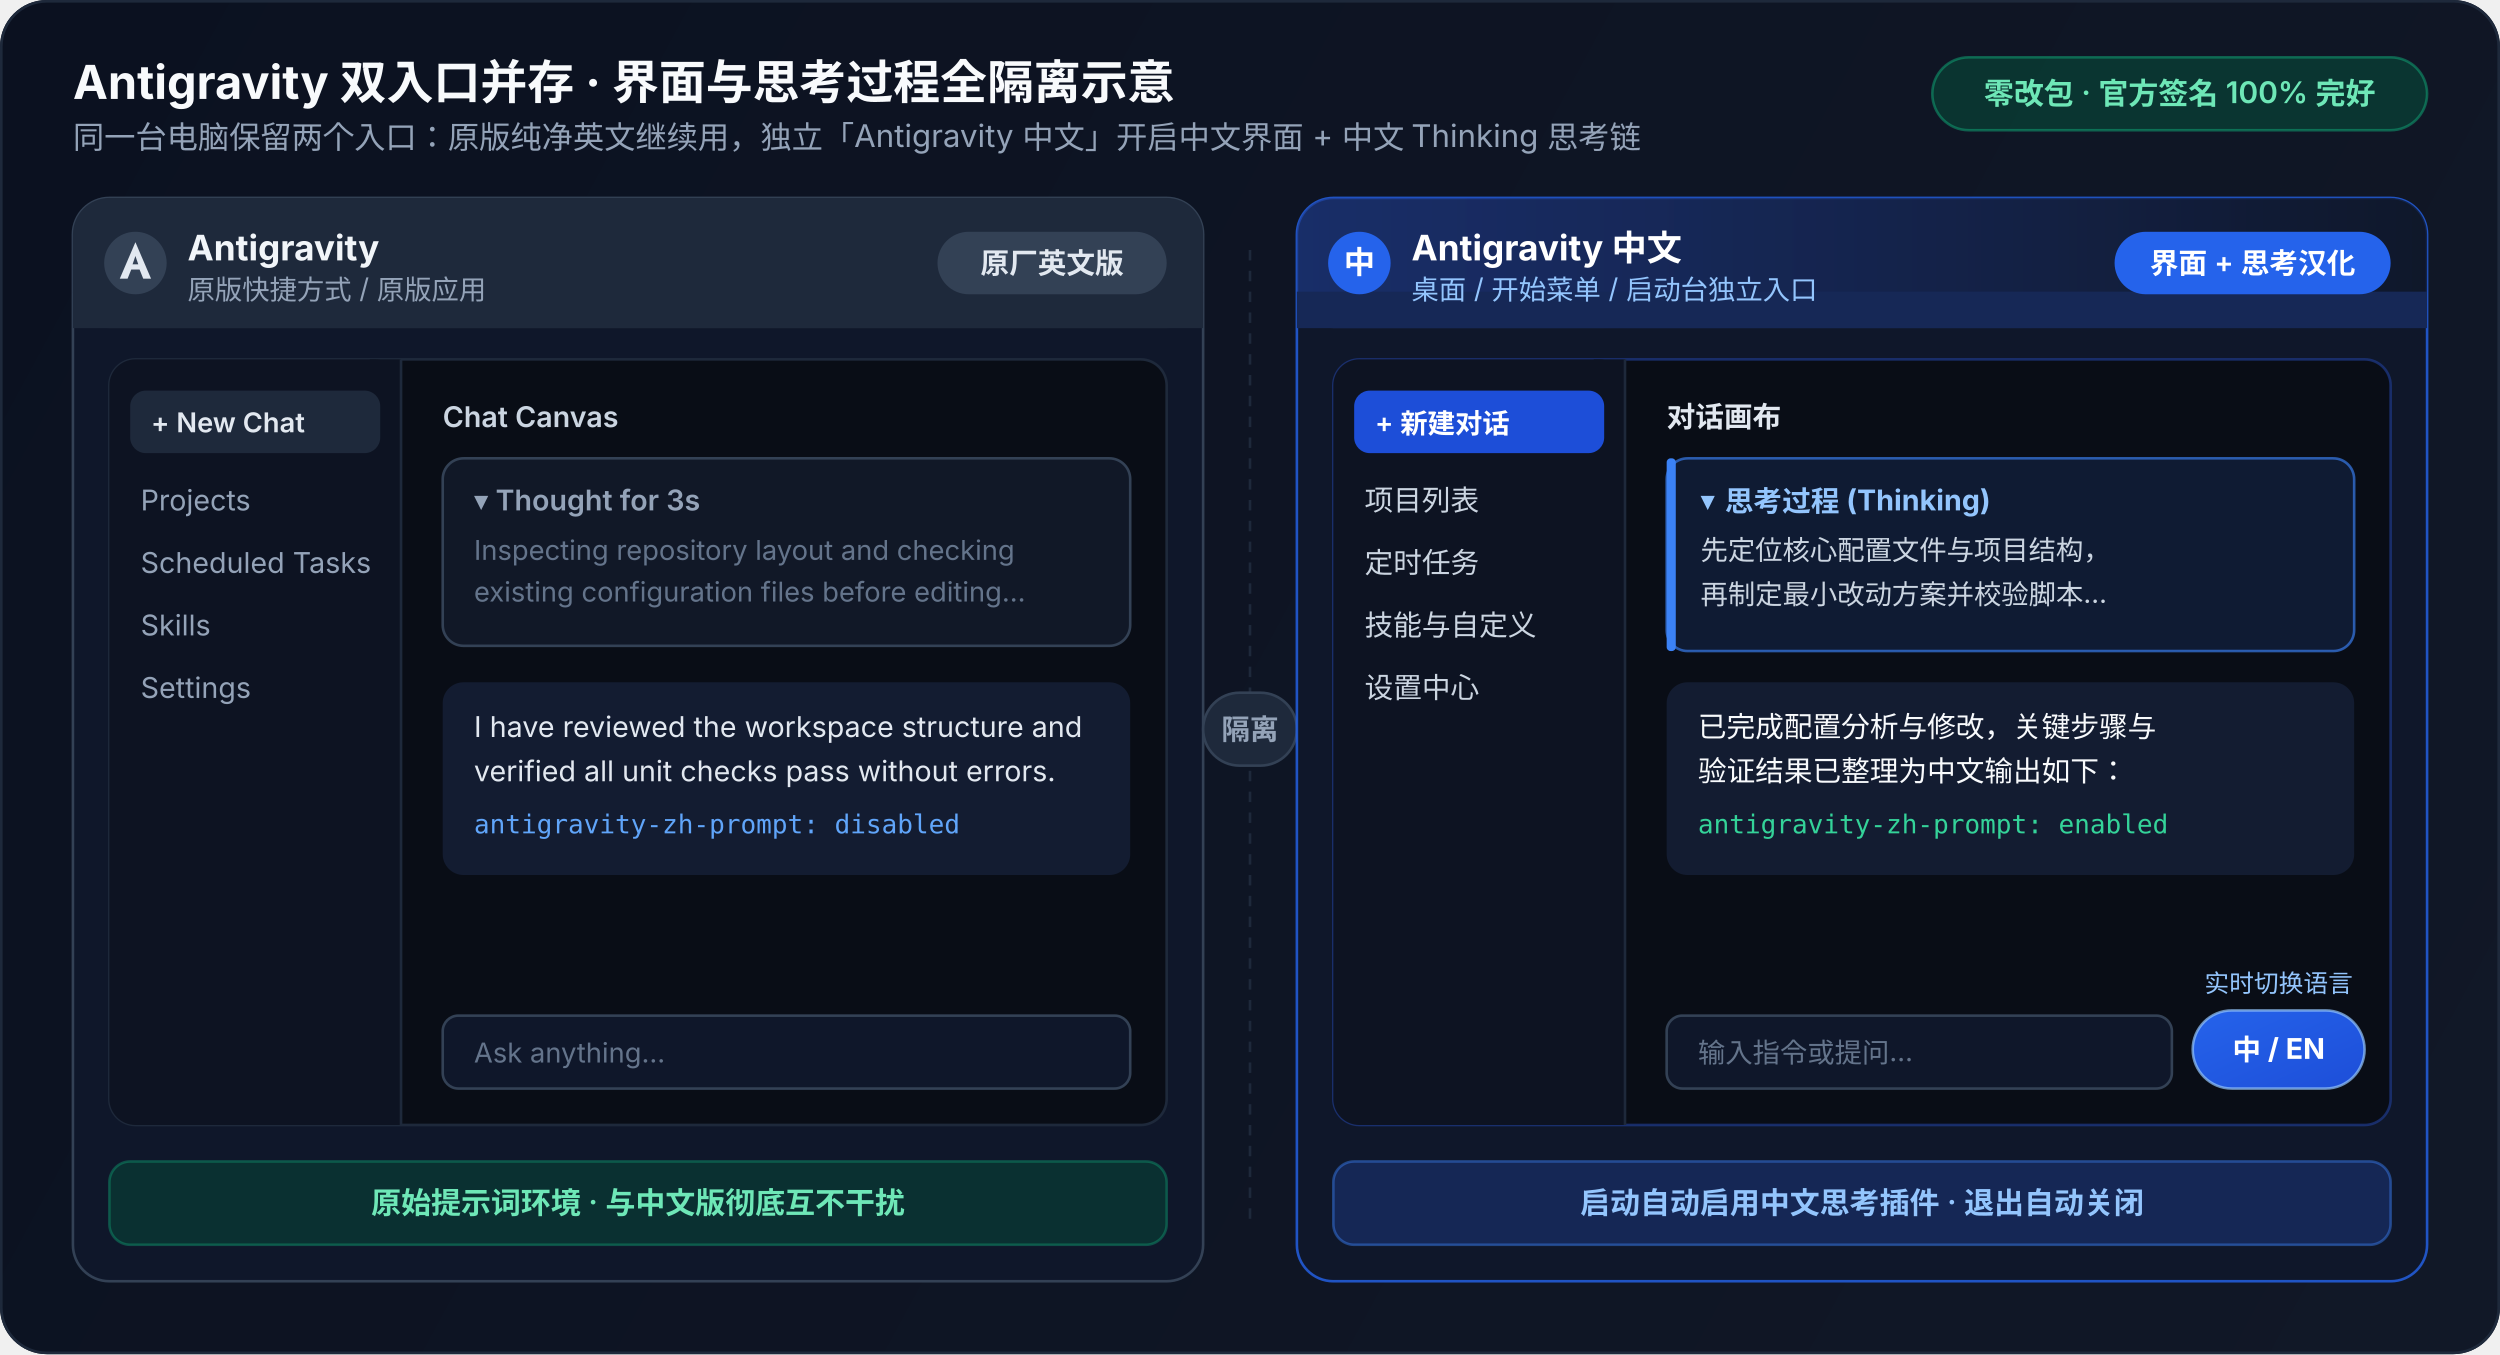
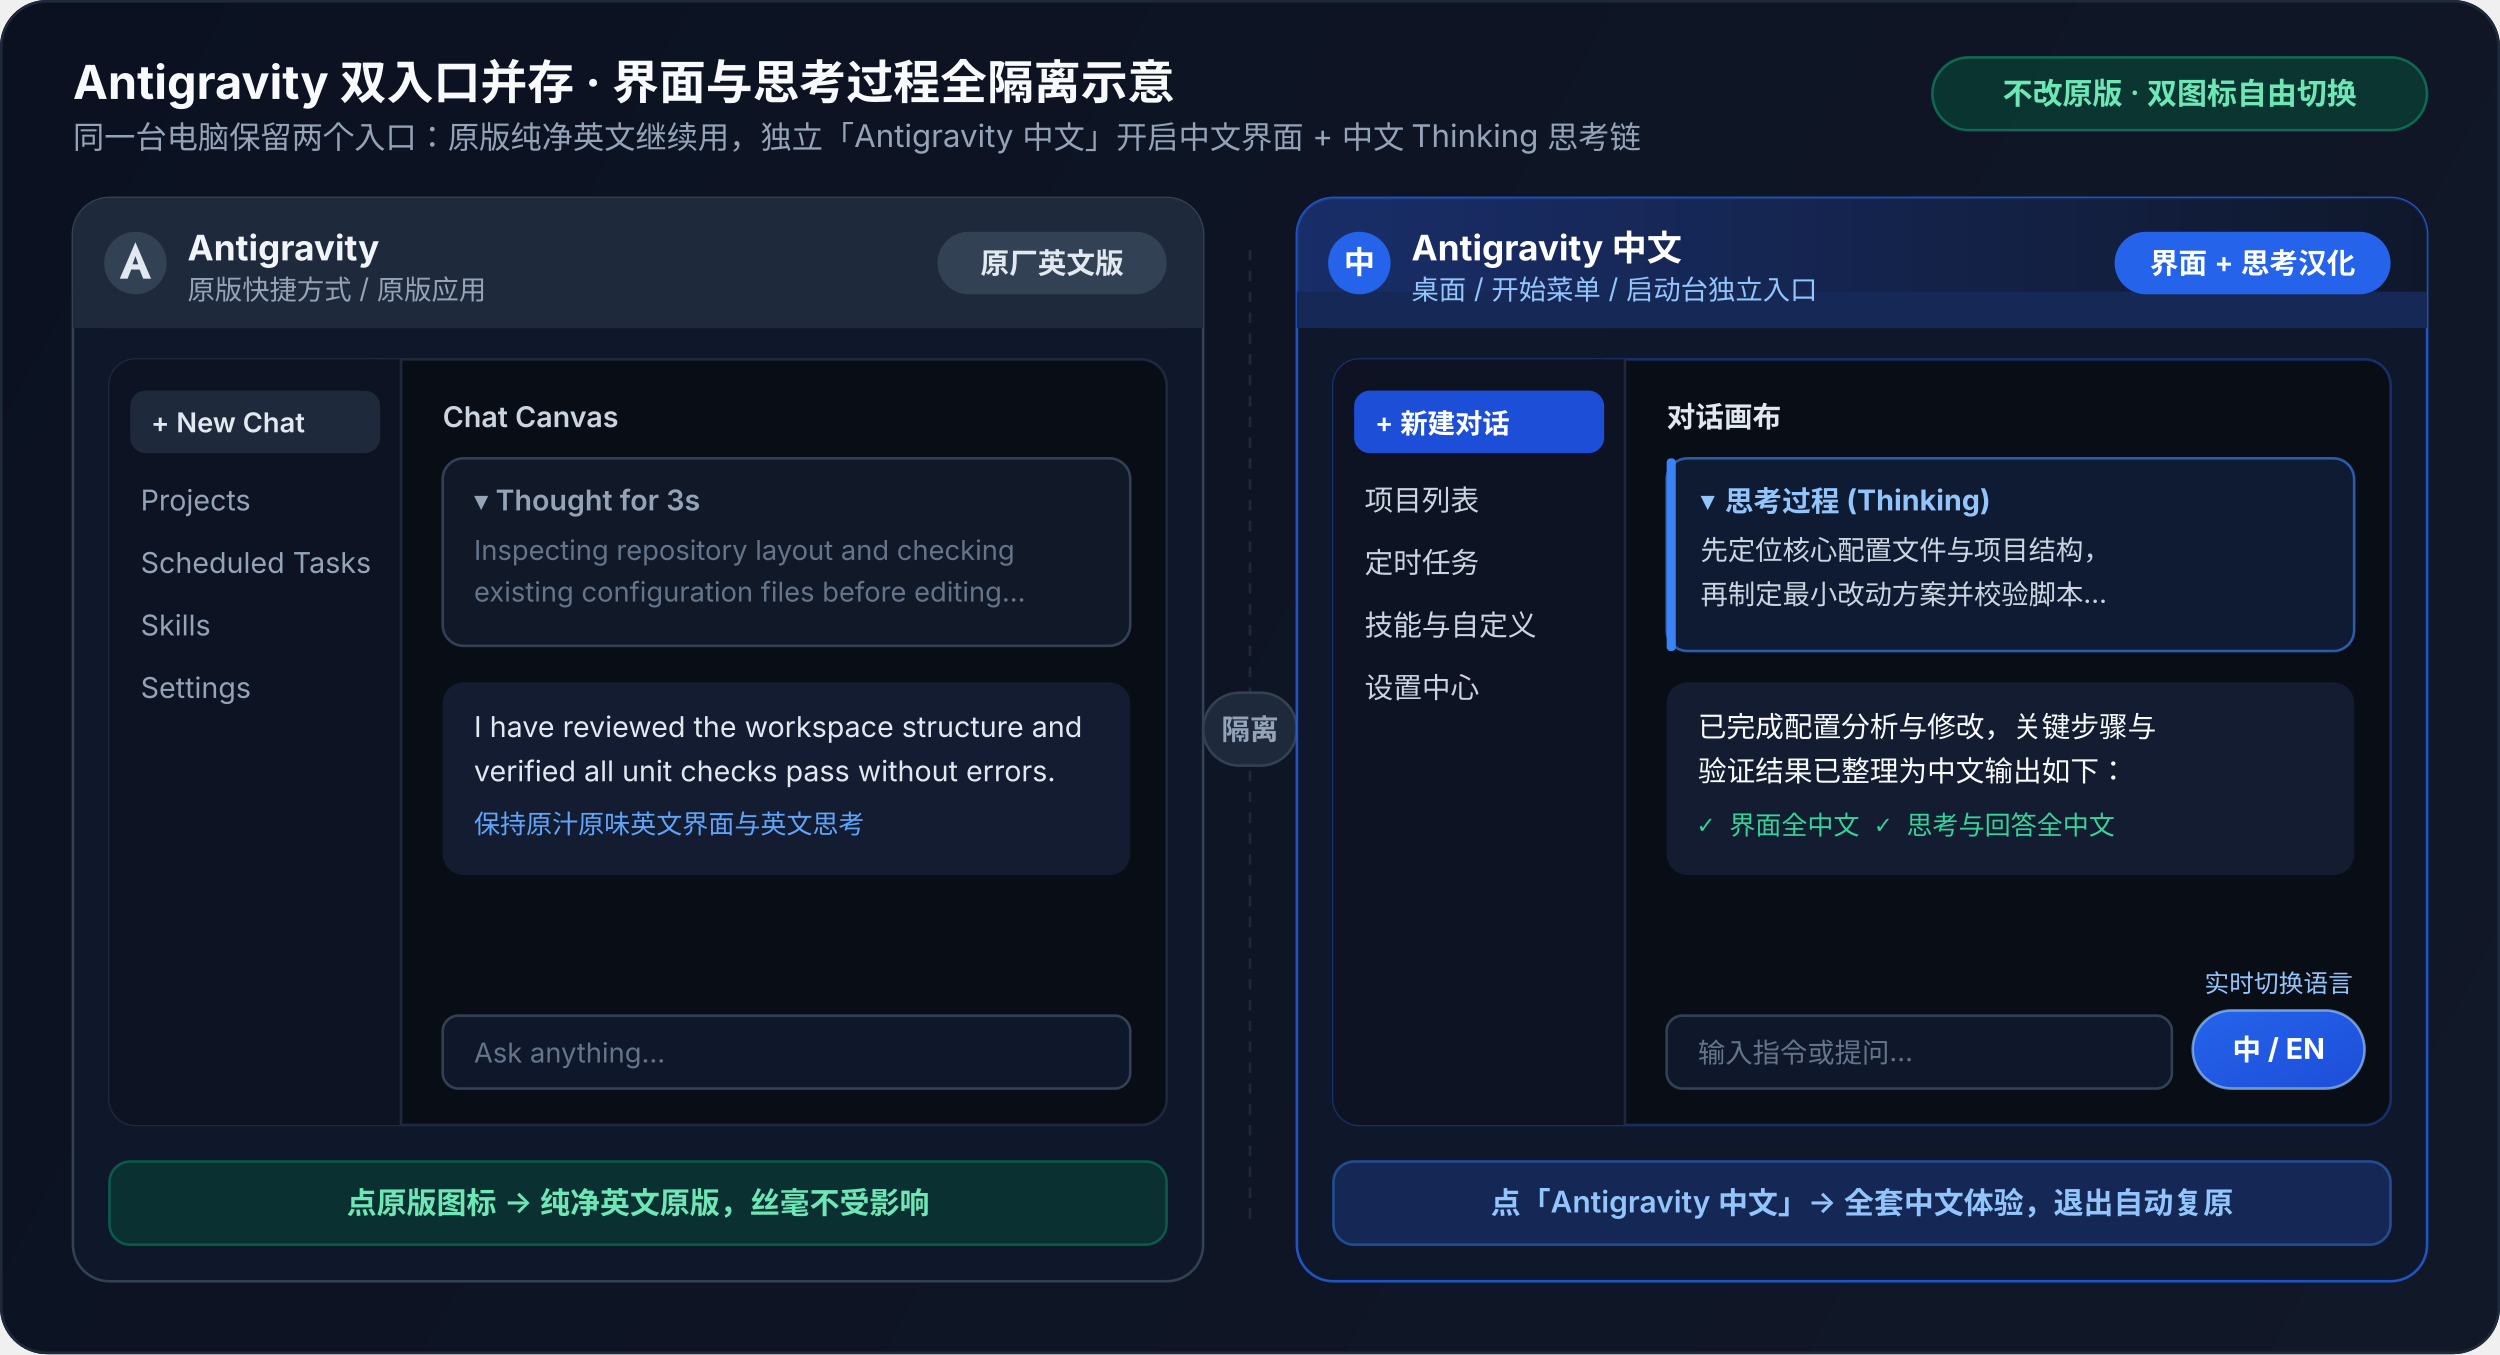
<svg xmlns="http://www.w3.org/2000/svg" viewBox="0 0 960 520" width="960" height="520" role="img" aria-label="Antigravity 双入口无损汉化示意图">
  <defs>
    <linearGradient id="canvasBg" x1="0" y1="0" x2="960" y2="520" gradientUnits="userSpaceOnUse">
      <stop offset="0%" stop-color="#0B1120" />
      <stop offset="100%" stop-color="#111827" />
    </linearGradient>
    <linearGradient id="zhHeaderGrad" x1="0" y1="0" x2="1" y2="0">
      <stop offset="0%" stop-color="#1E3A8A" stop-opacity="0.65" />
      <stop offset="100%" stop-color="#0F172A" stop-opacity="0.8" />
    </linearGradient>
    <linearGradient id="pillGrad" x1="0" y1="0" x2="1" y2="1">
      <stop offset="0%" stop-color="#2563EB" />
      <stop offset="100%" stop-color="#1D4ED8" />
    </linearGradient>
    <style>
      .sans { font-family: ui-sans-serif, -apple-system, BlinkMacSystemFont, "PingFang SC", "Microsoft YaHei", "Segoe UI", sans-serif; }
      .mono { font-family: ui-monospace, SFMono-Regular, Menlo, Monaco, Consolas, monospace; }
    </style>
  </defs>
  <rect x="0" y="0" width="960" height="520" rx="18" fill="url(#canvasBg)" />
  <rect x="0.5" y="0.5" width="959" height="519" rx="17.5" fill="none" stroke="#1E293B" />
  <text x="28" y="38" class="sans" font-size="18" font-weight="700" fill="#F8FAFC">Antigravity 双入口并存 · 界面与思考过程全隔离示意</text>
  <text x="28" y="57" class="sans" font-size="12" fill="#94A3B8">同一台电脑保留两个入口：原版纯净英文继续用，独立「Antigravity 中文」开启中文界面 + 中文 Thinking 思考链</text>
  <rect x="742" y="22" width="190" height="28" rx="14" fill="#064E3B" fill-opacity="0.55" stroke="#10B981" stroke-opacity="0.45" />
-   <text x="837" y="40" text-anchor="middle" class="sans" font-size="11.5" font-weight="600" fill="#6EE7B7">零改包 · 官方签名 100% 完好</text>
+   <text x="837" y="40" text-anchor="middle" class="sans" font-size="11.5" font-weight="600" fill="#6EE7B7">不改原版 · 双图标自由切换</text>
  <g transform="translate(28, 76)">
    <rect x="0" y="0" width="434" height="416" rx="14" fill="#0F172A" stroke="#334155" />
    <rect x="0" y="0" width="434" height="50" rx="14" fill="#1E293B" />
    <rect x="0" y="36" width="434" height="14" fill="#1E293B" />
    <circle cx="24" cy="25" r="12" fill="#334155" />
    <path d="M24 17 L30 31 H27 L25.6 27.5 H22.4 L21 31 H18 Z M22.9 25.5 H25.1 L24 22.3 Z" fill="#E2E8F0" />
    <text x="44" y="24" class="sans" font-size="13.5" font-weight="700" fill="#F1F5F9">Antigravity</text>
    <text x="44" y="39" class="sans" font-size="10.5" fill="#94A3B8">原版快捷方式 / 原版应用</text>
    <rect x="332" y="13" width="88" height="24" rx="12" fill="#334155" />
    <text x="376" y="29" text-anchor="middle" class="sans" font-size="11" font-weight="600" fill="#E2E8F0">原厂英文版</text>
    <rect x="14" y="62" width="406" height="294" rx="10" fill="#090D16" stroke="#1E293B" />
    <rect x="14" y="62" width="112" height="294" rx="10" fill="#0D1322" />
    <rect x="114" y="62" width="12" height="294" fill="#0D1322" />
    <line x1="126" y1="62" x2="126" y2="356" stroke="#1E293B" />
    <rect x="22" y="74" width="96" height="24" rx="6" fill="#1E293B" />
    <text x="30" y="90" class="sans" font-size="10.5" font-weight="600" fill="#E2E8F0">+ New Chat</text>
    <text x="26" y="120" class="sans" font-size="11" fill="#94A3B8">Projects</text>
    <text x="26" y="144" class="sans" font-size="11" fill="#94A3B8">Scheduled Tasks</text>
    <text x="26" y="168" class="sans" font-size="11" fill="#94A3B8">Skills</text>
    <text x="26" y="192" class="sans" font-size="11" fill="#94A3B8">Settings</text>
    <text x="142" y="88" class="sans" font-size="11" font-weight="600" fill="#CBD5E1">Chat Canvas</text>
    <rect x="142" y="100" width="264" height="72" rx="8" fill="#111827" stroke="#334155" />
    <text x="154" y="120" class="sans" font-size="11" font-weight="600" fill="#94A3B8">▾ Thought for 3s</text>
    <text x="154" y="139" class="sans" font-size="10.5" fill="#64748B">Inspecting repository layout and checking</text>
    <text x="154" y="155" class="sans" font-size="10.5" fill="#64748B">existing configuration files before editing...</text>
    <rect x="142" y="186" width="264" height="74" rx="8" fill="#131C31" />
    <text x="154" y="207" class="sans" font-size="11" fill="#E2E8F0">I have reviewed the workspace structure and</text>
    <text x="154" y="224" class="sans" font-size="11" fill="#E2E8F0">verified all unit checks pass without errors.</text>
-     <text x="154" y="244" class="mono" font-size="10" fill="#60A5FA">antigravity-zh-prompt: disabled</text>
+     <text x="154" y="244" class="mono" font-size="10" fill="#60A5FA">保持原汁原味英文界面与英文思考</text>
    <rect x="142" y="314" width="264" height="28" rx="6" fill="#0F172A" stroke="#334155" />
    <text x="154" y="332" class="sans" font-size="10.5" fill="#64748B">Ask anything...</text>
    <rect x="14" y="370" width="406" height="32" rx="8" fill="#064E3B" fill-opacity="0.45" stroke="#10B981" stroke-opacity="0.35" />
-     <text x="217" y="390" text-anchor="middle" class="sans" font-size="11.5" font-weight="600" fill="#6EE7B7">原始提示词环境 · 与中文版彻底互不干扰</text>
+     <text x="217" y="390" text-anchor="middle" class="sans" font-size="11.5" font-weight="600" fill="#6EE7B7">点原版图标 → 纯净英文原版，丝毫不受影响</text>
  </g>
  <line x1="480" y1="96" x2="480" y2="472" stroke="#1E293B" stroke-dasharray="4 4" />
  <rect x="462" y="266" width="36" height="28" rx="14" fill="#1E293B" stroke="#334155" />
  <text x="480" y="284" text-anchor="middle" class="sans" font-size="11" font-weight="700" fill="#94A3B8">隔离</text>
  <g transform="translate(498, 76)">
    <rect x="0" y="0" width="434" height="416" rx="14" fill="#0F172A" stroke="#2563EB" stroke-opacity="0.8" />
    <rect x="0" y="0" width="434" height="50" rx="14" fill="url(#zhHeaderGrad)" />
    <rect x="0" y="36" width="434" height="14" fill="#162856" />
    <circle cx="24" cy="25" r="12" fill="#2563EB" />
    <text x="24" y="29" text-anchor="middle" class="sans" font-size="12" font-weight="700" fill="#FFFFFF">中</text>
    <text x="44" y="24" class="sans" font-size="13.5" font-weight="700" fill="#FFFFFF">Antigravity 中文</text>
    <text x="44" y="39" class="sans" font-size="10.5" fill="#93C5FD">桌面 / 开始菜单 / 启动台独立入口</text>
    <rect x="314" y="13" width="106" height="24" rx="12" fill="#2563EB" />
    <text x="367" y="29" text-anchor="middle" class="sans" font-size="11" font-weight="600" fill="#FFFFFF">界面 + 思考汉化</text>
    <rect x="14" y="62" width="406" height="294" rx="10" fill="#090D16" stroke="#1E3A8A" stroke-opacity="0.7" />
    <rect x="14" y="62" width="112" height="294" rx="10" fill="#0D1322" />
    <rect x="114" y="62" width="12" height="294" fill="#0D1322" />
    <line x1="126" y1="62" x2="126" y2="356" stroke="#1E293B" />
    <rect x="22" y="74" width="96" height="24" rx="6" fill="#1D4ED8" />
    <text x="30" y="90" class="sans" font-size="10.5" font-weight="600" fill="#FFFFFF">+ 新建对话</text>
    <text x="26" y="120" class="sans" font-size="11" fill="#CBD5E1">项目列表</text>
    <text x="26" y="144" class="sans" font-size="11" fill="#CBD5E1">定时任务</text>
    <text x="26" y="168" class="sans" font-size="11" fill="#CBD5E1">技能与自定义</text>
    <text x="26" y="192" class="sans" font-size="11" fill="#CBD5E1">设置中心</text>
    <text x="142" y="88" class="sans" font-size="11" font-weight="600" fill="#E2E8F0">对话画布</text>
    <rect x="142" y="100" width="264" height="74" rx="8" fill="#0F1B33" stroke="#3B82F6" stroke-opacity="0.65" />
    <rect x="142" y="100" width="3.5" height="74" rx="1.5" fill="#3B82F6" />
    <text x="155" y="120" class="sans" font-size="11" font-weight="700" fill="#93C5FD">▾ 思考过程 (Thinking)</text>
    <text x="155" y="139" class="sans" font-size="10.5" fill="#CBD5E1">先定位核心配置文件与项目结构，</text>
    <text x="155" y="156" class="sans" font-size="10.5" fill="#CBD5E1">再制定最小改动方案并校验脚本...</text>
    <rect x="142" y="186" width="264" height="74" rx="8" fill="#131C31" />
    <text x="154" y="207" class="sans" font-size="11" fill="#F8FAFC">已完成配置分析与修改，关键步骤与</text>
    <text x="154" y="224" class="sans" font-size="11" fill="#F8FAFC">验证结果已整理为中文输出如下：</text>
-     <text x="154" y="244" class="mono" font-size="10" fill="#34D399">antigravity-zh-prompt: enabled</text>
+     <text x="154" y="244" class="mono" font-size="10" fill="#34D399">✓ 界面全中文  ✓ 思考与回答全中文</text>
    <rect x="142" y="314" width="194" height="28" rx="6" fill="#0F172A" stroke="#334155" />
    <text x="154" y="332" class="sans" font-size="10.5" fill="#64748B">输入指令或提问...</text>
    <rect x="344" y="312" width="66" height="30" rx="15" fill="url(#pillGrad)" stroke="#93C5FD" stroke-opacity="0.7" />
    <text x="377" y="331" text-anchor="middle" class="sans" font-size="11" font-weight="700" fill="#FFFFFF">中 / EN</text>
    <text x="377" y="305" text-anchor="middle" class="sans" font-size="9.5" fill="#93C5FD">实时切换语言</text>
    <rect x="14" y="370" width="406" height="32" rx="8" fill="#1E3A8A" fill-opacity="0.45" stroke="#3B82F6" stroke-opacity="0.45" />
-     <text x="217" y="390" text-anchor="middle" class="sans" font-size="11.5" font-weight="600" fill="#93C5FD">启动自动启用中文思考插件 · 退出自动关闭</text>
+     <text x="217" y="390" text-anchor="middle" class="sans" font-size="11.5" font-weight="600" fill="#93C5FD">点「Antigravity 中文」→ 全套中文体验，退出自动复原</text>
  </g>
</svg>
